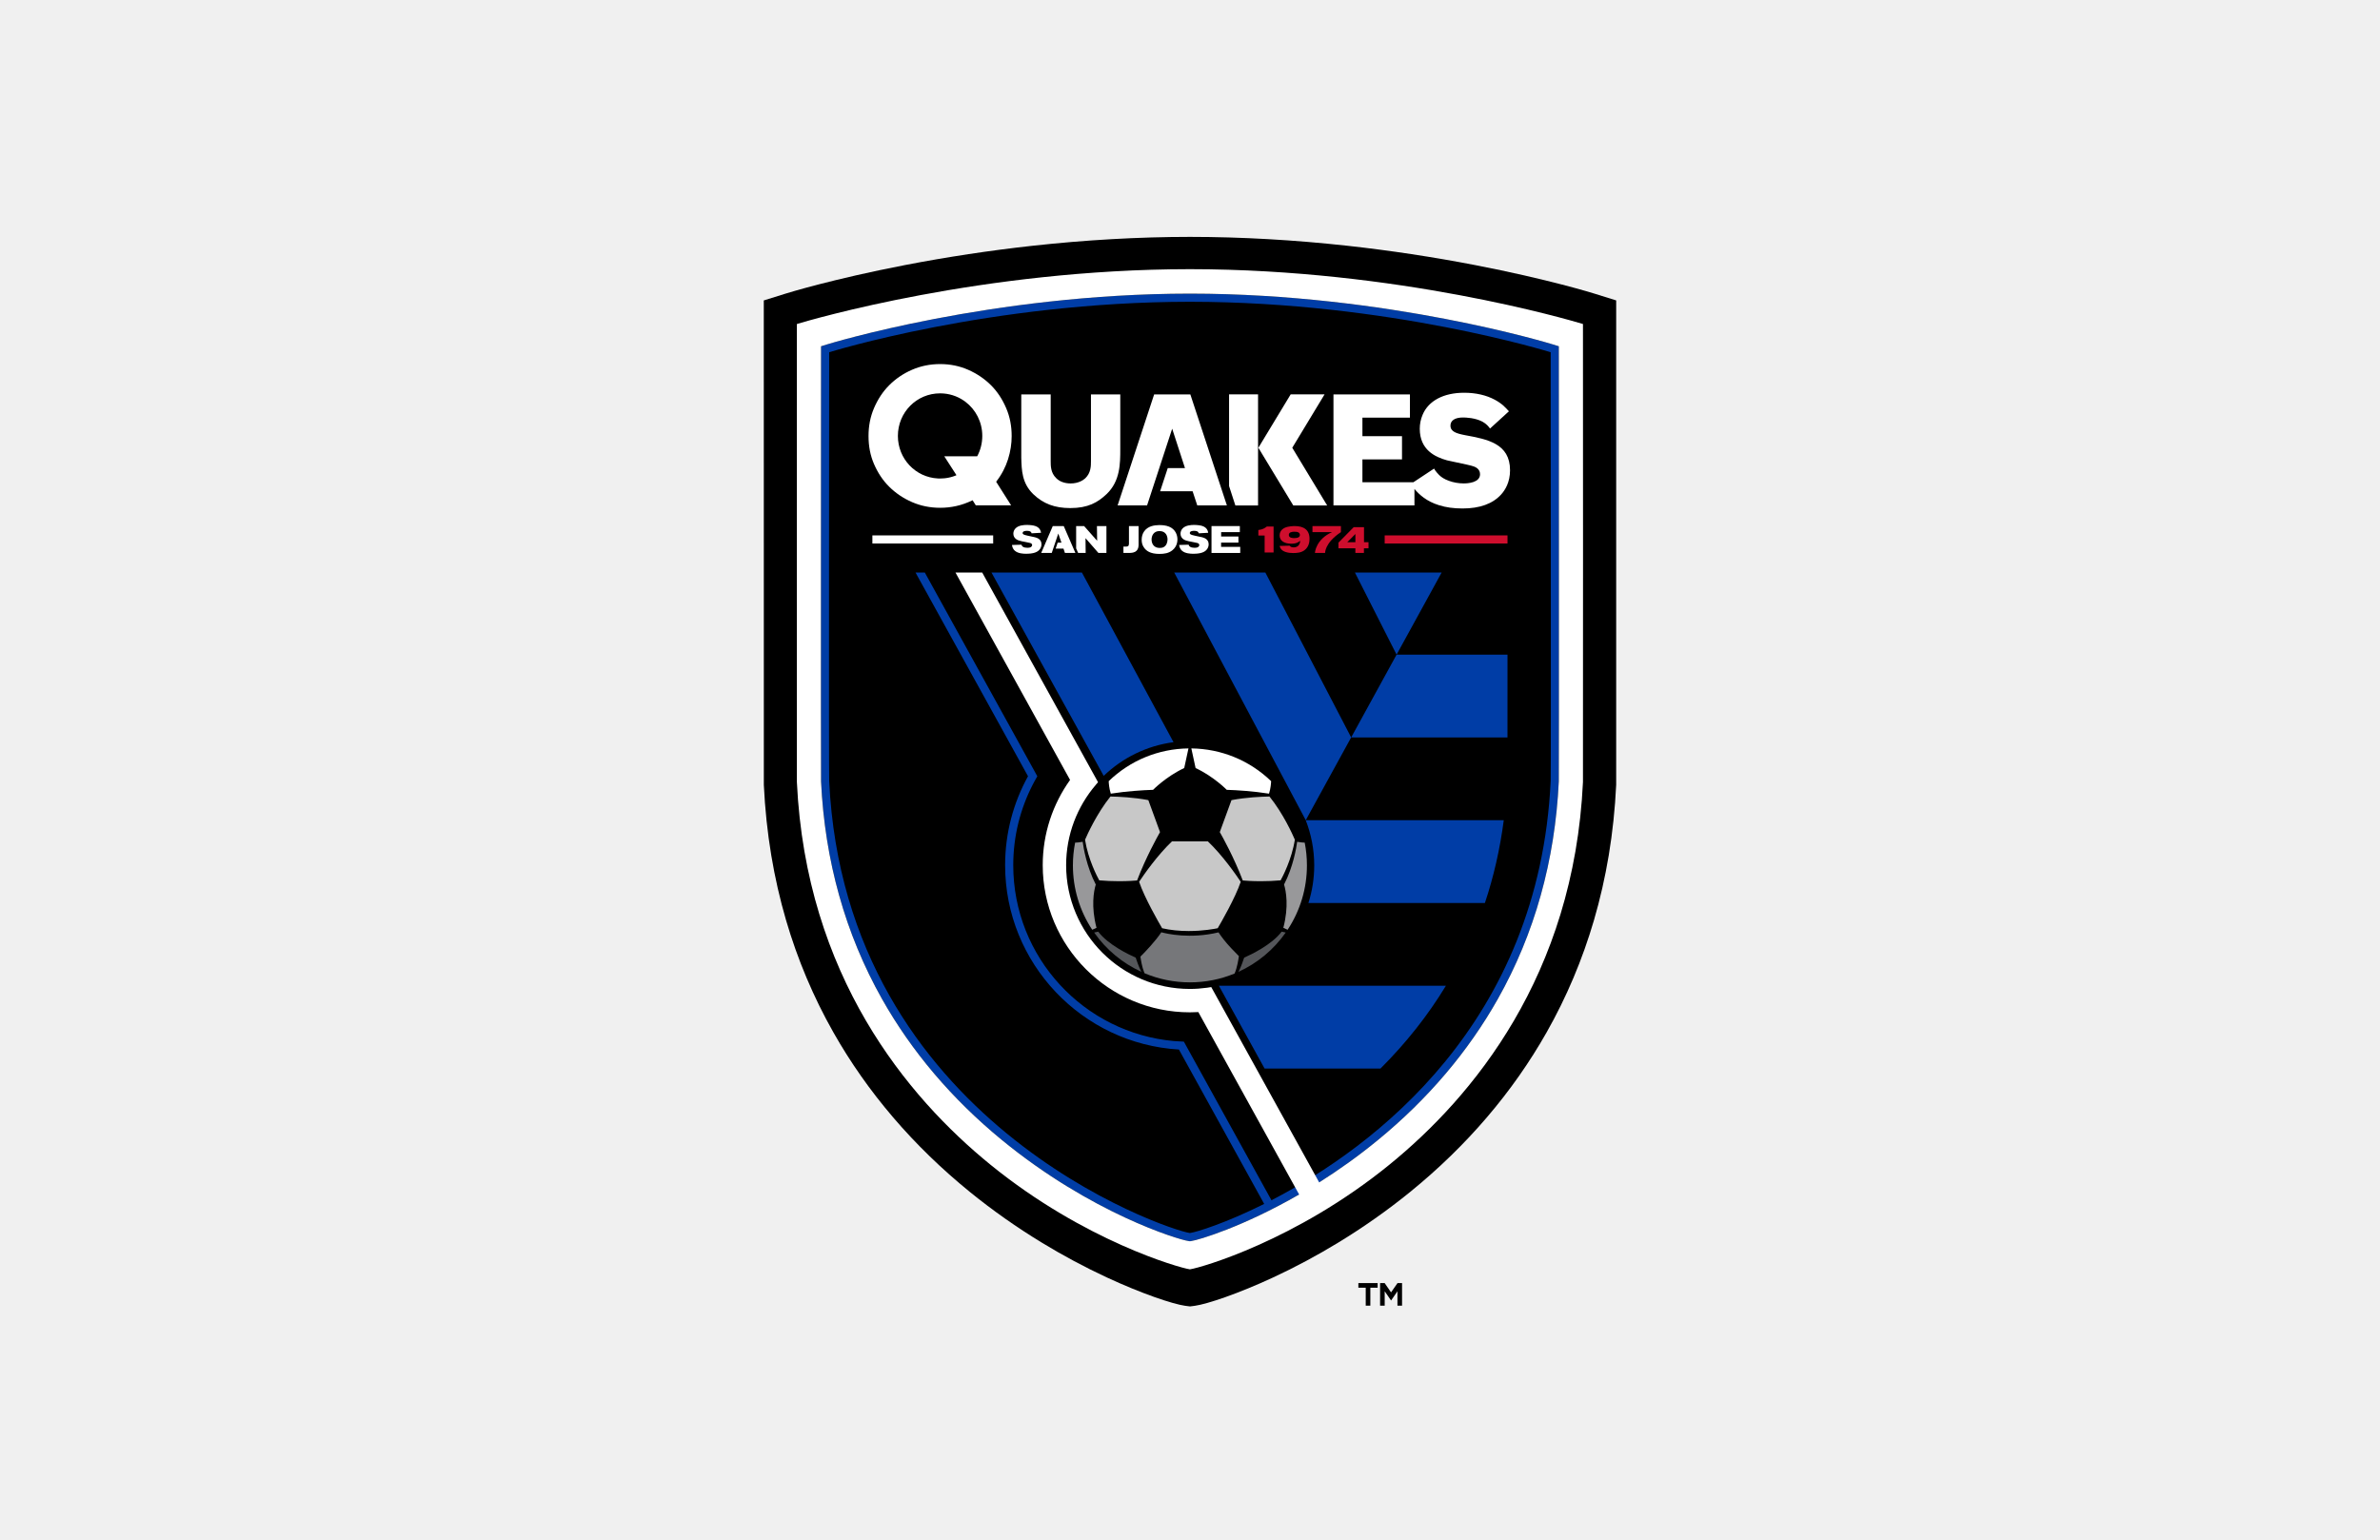
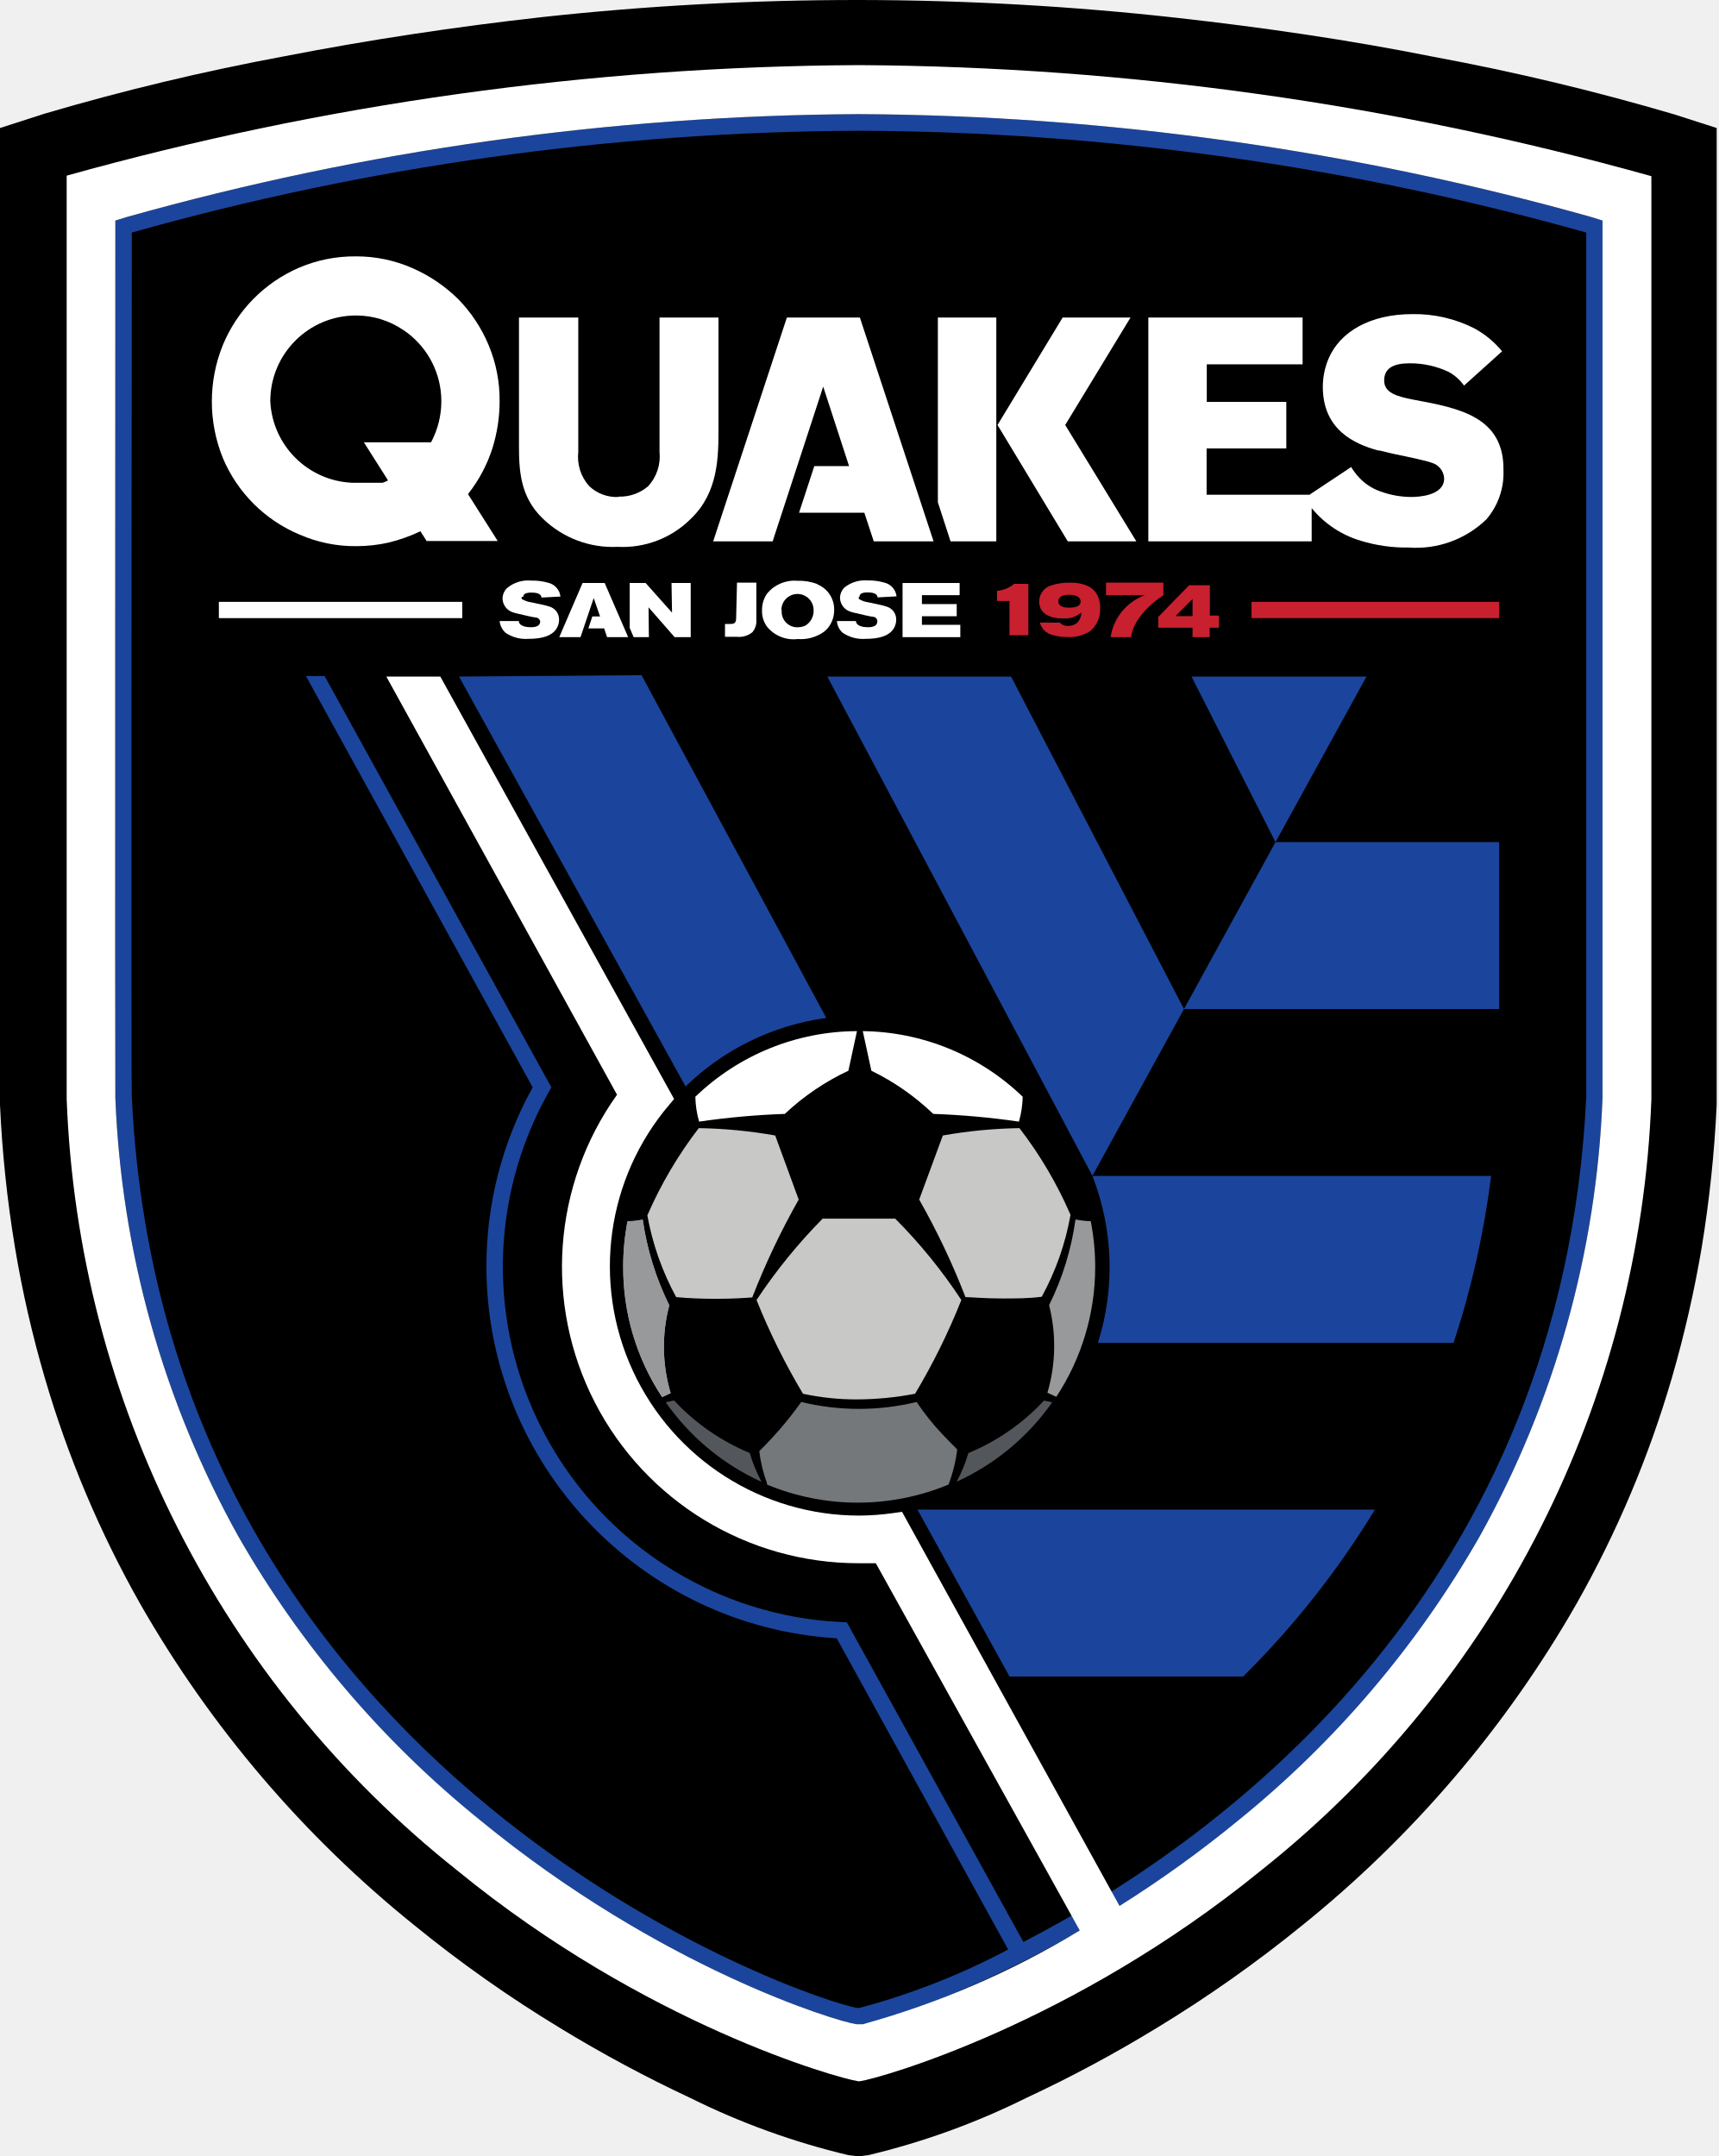
- <svg xmlns="http://www.w3.org/2000/svg" version="1.1" x="0px" y="0px" viewBox="0 0 1224 792" style="enable-background:new 0 0 1224 792;" xml:space="preserve">
-   <g id="Black">
-     <path d="M708.503,662.382h-3.755v9.243h-2.372v-9.227h-3.786v-2.372h9.913V662.382z M721.059,671.625h-2.372v-7.403l-3.268,4.762   l-3.286-4.762v7.403h-2.372v-11.599h2.357l3.284,4.763l3.315-4.763h2.342V671.625z" />
-     <path d="M819.894,151.01c-0.966-0.303-24.063-7.457-61.145-14.627c-21.706-4.195-43.839-7.546-65.784-9.962   c-27.424-3.013-54.589-4.55-80.74-4.568h-0.44c-26.15,0.018-53.316,1.555-80.741,4.568c-21.943,2.415-44.076,5.765-65.784,9.962   c-37.08,7.17-60.174,14.323-61.139,14.624l-11.314,3.528c-0.002,19.652-0.024,246.894,0.022,249.211   c0.58,12.292,1.869,24.513,3.829,36.288c1.892,11.347,4.446,22.556,7.593,33.313c5.898,20.179,14.094,39.601,24.366,57.728   c17.43,30.772,41.032,58.374,70.151,82.041c11.625,9.446,24.138,18.259,37.191,26.195c10.773,6.554,21.932,12.526,33.168,17.754   c18.085,8.412,33.983,13.727,40.339,14.628l2.555,0.327l2.519-0.327c6.347-0.901,22.253-6.217,40.336-14.628   c11.262-5.24,22.423-11.214,33.172-17.754c13.077-7.954,25.59-16.768,37.19-26.195c29.114-23.664,52.718-51.267,70.147-82.041   c10.27-18.118,18.468-37.54,24.369-57.728c3.156-10.794,5.71-22.002,7.595-33.314c1.957-11.766,3.248-23.985,3.83-36.317   l0.001-12.459V154.53L819.894,151.01z" />
-   </g>
-   <g id="Blue">
-     <g>
-       <path style="fill:#003DA6;" d="M453.592,513.854c15.274,27.088,35.984,51.475,61.552,72.477    c45.97,37.756,90.808,51.303,95.985,52.032l0.83,0.14l0.827-0.14c5.176-0.729,50.018-14.266,95.996-52.032    c25.569-21.002,46.278-45.389,61.553-72.477c18.863-33.466,29.405-71.109,31.337-111.892c0.13-2.701,0.007-223.846,0.007-223.846    l-2.942-0.915c-0.836-0.261-84.722-26.086-186.577-26.155l0,0h-0.197h-0.2c-101.854,0.069-185.738,25.895-186.574,26.155    l-2.938,0.915c0,0-0.127,221.145,0.003,223.852C424.184,442.744,434.726,480.388,453.592,513.854z M426.438,181.196    c0,0,82.933-25.894,185.324-25.963h0.2h0.197c102.391,0.069,185.33,25.963,185.33,25.963c0,4.686,0.216,216.056,0,220.567    c-5.875,124.182-90.559,188.247-143.594,215.639l-45.047-81.584c-1.664-0.056-3.312-0.153-4.95-0.294l0.007,0.012    c-46.401-4.074-82.804-43.025-82.804-90.486c0-14.912,3.62-28.977,9.994-41.392c0.331-0.64,0.67-1.278,1.014-1.911    c0.088-0.163,0.992-1.796,1.371-2.439l-57.867-104.81h-4.782l57.859,104.8c-7.495,13.58-11.772,29.174-11.772,45.751    c0,50.507,39.606,91.895,89.385,94.831l43.85,79.418c-19.946,9.942-34.745,14.465-37.959,14.919l-0.236,0.035l-0.238-0.035    c-11.696-1.663-176.994-57.18-185.281-232.454C426.218,397.252,426.438,185.881,426.438,181.196z" />
-       <g>
-         <polygon style="fill:#003DA6;" points="741.424,294.498 696.81,294.498 718.244,336.747    " />
-         <path style="fill:#003DA6;" d="M509.895,294.498l57.723,104.61c9.587-9.236,22.043-15.498,35.907-17.325l-47.127-87.286H509.895z     " />
-         <polygon style="fill:#003DA6;" points="671.455,421.772 671.528,421.902 694.885,379.324 650.748,294.498 603.875,294.498      664.664,408.981    " />
-         <path style="fill:#003DA6;" d="M718.239,336.763l-23.356,42.581h80.391c0.014-9.693,0.019-23.388,0.016-42.581H718.239z" />
-         <path style="fill:#003DA6;" d="M671.517,421.924c2.814,7.203,4.372,15.029,4.372,23.223c0,6.748-1.052,13.247-2.99,19.355h90.762     c4.539-13.583,7.768-27.785,9.707-42.582H671.519L671.517,421.924z" />
-       </g>
-       <path style="fill:#003DA6;" d="M650.353,549.648h59.619c13.195-13.175,24.419-27.376,33.631-42.578H626.859L650.353,549.648z" />
+ <svg xmlns="http://www.w3.org/2000/svg" viewBox="0 0 100.25 125.81">
+   <defs>
+     <style>.cls-1{fill:#1b459c;}.cls-2{fill:#fff;}.cls-3{fill:#c8202f;}.cls-4{fill:#a8aaad;}.cls-5{fill:#333;}.cls-6{fill:#c8c9c6;}.cls-7{fill:#97999a;}.cls-8{fill:#53565a;}.cls-9{fill:#75787b;}</style>
+   </defs>
+   <g id="Layer_2" data-name="Layer 2">
+     <g id="Layer_1-2" data-name="Layer 1">
+       <path d="M97.67,6.67a140,140,0,0,0-14-3.35c-5-1-10-1.72-15-2.28A169.52,169.52,0,0,0,50.18,0h-.1A169.84,169.84,0,0,0,31.61,1c-5,.56-10.07,1.32-15,2.28a140,140,0,0,0-14,3.35L0,7.47c0,4.5,0,56.46,0,57a70.25,70.25,0,0,0,.87,8.3,64.93,64.93,0,0,0,1.74,7.62,62,62,0,0,0,5.57,13.2,66.31,66.31,0,0,0,16,18.76,74.63,74.63,0,0,0,8.51,6,78.05,78.05,0,0,0,7.58,4.07,43.11,43.11,0,0,0,9.23,3.34l.58.07.58-.07a43.09,43.09,0,0,0,9.22-3.34,77.06,77.06,0,0,0,7.59-4.07,75.9,75.9,0,0,0,8.51-6,66.47,66.47,0,0,0,16-18.76,62,62,0,0,0,5.57-13.2,68,68,0,0,0,1.74-7.62,72.18,72.18,0,0,0,.87-8.3v-57Z" />
+       <path class="cls-1" d="M13.9,89.64A58.8,58.8,0,0,0,28,106.22c10.51,8.63,20.77,11.73,22,11.9l.19,0,.19,0c1.18-.17,11.44-3.26,22-11.9A58.8,58.8,0,0,0,86.34,89.64,57.08,57.08,0,0,0,93.5,64.06c0-.62,0-51.19,0-51.19l-.67-.21a160.92,160.92,0,0,0-42.66-6h-.1a160.92,160.92,0,0,0-42.66,6l-.68.21s0,50.57,0,51.19A57.22,57.22,0,0,0,13.9,89.64ZM7.69,13.57A158.65,158.65,0,0,1,50.07,7.63h.1a158.65,158.65,0,0,1,42.38,5.94c0,1.07,0,49.41,0,50.44-1.35,28.4-20.71,43.05-32.84,49.31L49.41,94.67l-1.14-.07h0A20.76,20.76,0,0,1,31.63,64.44l.23-.43s.22-.42.31-.56l-13.23-24H17.85l13.23,24a21.51,21.51,0,0,0-2.7,10.46A21.77,21.77,0,0,0,48.82,95.6l10,18.16a41,41,0,0,1-8.68,3.41h-.11C47.39,116.79,9.59,104.09,7.69,64,7.64,63,7.69,14.64,7.69,13.57Z" />
+       <polygon class="cls-1" points="79.73 39.48 69.52 39.48 74.42 49.14 79.73 39.48" />
+       <path class="cls-1" d="M26.78,39.48,40,63.4a14.58,14.58,0,0,1,8.21-4l-10.78-20Z" />
+       <polygon class="cls-1" points="63.72 68.58 63.74 68.61 69.08 58.88 58.99 39.48 48.27 39.48 62.17 65.66 63.72 68.58" />
+       <path class="cls-1" d="M74.42,49.14l-5.34,9.74H87.47V49.14Z" />
+       <path class="cls-1" d="M63.74,68.62a14.68,14.68,0,0,1,.32,9.74H84.81A51.69,51.69,0,0,0,87,68.62Z" />
+       <path class="cls-1" d="M58.9,97.83H72.53a50.84,50.84,0,0,0,7.69-9.74H53.53Z" />
+       <path class="cls-2" d="M26.68,109.15c11,9,22.2,12.12,23.4,12.3h.08c1.25-.19,12.4-3.34,23.4-12.29a60.34,60.34,0,0,0,22.79-45c0-.45,0-53.88,0-53.88A175.1,175.1,0,0,0,50.17,3.8h-.1A175,175,0,0,0,3.89,10.25s0,53.55,0,53.88A60.34,60.34,0,0,0,26.68,109.15ZM6.73,12.87l.68-.21a160.92,160.92,0,0,1,42.66-6h.1a160.92,160.92,0,0,1,42.66,6l.67.21s0,50.57,0,51.19a57.08,57.08,0,0,1-7.16,25.58,58.8,58.8,0,0,1-14.08,16.58,67.75,67.75,0,0,1-6.94,5l-12.69-23-.49.07a14.89,14.89,0,0,1-2,.15,14.55,14.55,0,0,1-11.07-24h0l.26-.31L25.69,39.48H22.54L36,63.88a17.3,17.3,0,0,0,14.1,27.34q.5,0,1,0L63,112.65a50.23,50.23,0,0,1-12.65,5.47l-.19,0-.19,0c-1.18-.17-11.44-3.27-21.95-11.9A58.8,58.8,0,0,1,13.9,89.64,57.22,57.22,0,0,1,6.73,64.06C6.71,63.44,6.73,12.87,6.73,12.87Z" />
+       <path class="cls-2" d="M43,34h1.13v2.17a1,1,0,0,1-.23.72,1.22,1.22,0,0,1-.9.27H42.3v-.75h.25c.24,0,.39,0,.4-.32Z" />
+       <path class="cls-2" d="M47.67,34.09a1.58,1.58,0,0,1,1,1.5,1.66,1.66,0,0,1-.23.86,1.49,1.49,0,0,1-.37.42,2.32,2.32,0,0,1-1.52.42,2,2,0,0,1-1.79-.71,1.52,1.52,0,0,1-.3-.95,1.67,1.67,0,0,1,.3-1,2.06,2.06,0,0,1,1.75-.74,3.11,3.11,0,0,1,1.18.19M45.61,35.6a.91.91,0,0,0,1,1A1.05,1.05,0,0,0,47,36.5a1,1,0,0,0,.47-.9.94.94,0,1,0-1.88,0" />
+       <path class="cls-2" d="M50.11,34.83a.21.21,0,0,0,0,.12,1.41,1.41,0,0,0,.57.2l.65.14a3.11,3.11,0,0,1,.41.11.78.78,0,0,1,.55.76,1,1,0,0,1-.16.54c-.27.4-.8.58-1.65.58a2.09,2.09,0,0,1-1.32-.36,1,1,0,0,1-.33-.68l1.11,0c0,.21.25.36.7.36a.87.87,0,0,0,.39-.07.31.31,0,0,0,.16-.25A.27.27,0,0,0,51,36c-.14,0-.85-.17-1-.21a2.37,2.37,0,0,1-.36-.09.87.87,0,0,1-.63-.8.88.88,0,0,1,.26-.62,1.91,1.91,0,0,1,1.34-.41,3.31,3.31,0,0,1,1,.13.93.93,0,0,1,.7.8l-1.11.06c0-.11-.08-.29-.56-.29-.15,0-.49,0-.49.25" />
+       <polygon class="cls-2" points="55.99 34.02 55.99 34.73 53.79 34.73 53.79 35.25 55.82 35.25 55.82 35.96 53.79 35.96 53.79 36.46 56.03 36.46 56.03 37.18 52.66 37.18 52.66 34.02 55.99 34.02" />
+       <path class="cls-2" d="M30.44,34.83a.21.21,0,0,0,0,.12,1.41,1.41,0,0,0,.57.2l.65.14a3.11,3.11,0,0,1,.41.11.78.78,0,0,1,.55.76,1,1,0,0,1-.16.54c-.27.4-.8.58-1.65.58a2.09,2.09,0,0,1-1.32-.36,1.09,1.09,0,0,1-.34-.68l1.12,0c0,.21.25.36.7.36a.87.87,0,0,0,.39-.07.31.31,0,0,0,.16-.25.27.27,0,0,0-.21-.24c-.14,0-.85-.17-1-.21a2.37,2.37,0,0,1-.36-.09.87.87,0,0,1-.63-.8.88.88,0,0,1,.26-.62A1.91,1.91,0,0,1,31,33.88a3.31,3.31,0,0,1,1,.13.93.93,0,0,1,.7.8l-1.11.06c0-.11-.08-.29-.56-.29-.15,0-.5,0-.5.25" />
+       <polygon class="cls-2" points="39.18 34.02 39.21 35.75 37.67 34.02 36.74 34.02 36.74 36.64 36.97 37.18 37.86 37.18 37.84 35.44 39.36 37.18 40.3 37.18 40.3 34.02 39.18 34.02" />
+       <polygon class="cls-2" points="35.28 34.02 33.99 34.02 32.63 37.18 33.87 37.18 34.64 34.9 35.01 35.97 34.56 35.97 34.33 36.67 35.25 36.67 35.42 37.18 36.65 37.18 35.28 34.02" />
+       <rect class="cls-2" x="12.77" y="35.12" width="14.2" height="0.95" />
+       <path class="cls-2" d="M54.72,18.53h3.41V31.59H55.46l-.74-2.28Zm11.24,0H62l-3.8,6.27,4.1,6.79h4L62.15,24.8Z" />
+       <polygon class="cls-2" points="50.98 31.59 50.43 29.92 46.62 29.92 47.51 27.2 49.54 27.2 48.03 22.56 45.08 31.59 41.61 31.59 45.91 18.53 50.17 18.53 54.47 31.59 50.98 31.59" />
+       <path class="cls-2" d="M36.09,29a2.32,2.32,0,0,1-1.71-.63,2.56,2.56,0,0,1-.64-2V18.53H30.28V26c0,1.46.07,3,1.4,4.27a5.86,5.86,0,0,0,4.36,1.64,5.62,5.62,0,0,0,4.27-1.64c1.61-1.54,1.61-3.63,1.61-5.28V18.53H38.48v7.84a2.57,2.57,0,0,1-.66,2,2.53,2.53,0,0,1-1.73.61" />
+       <path class="cls-2" d="M27.33,28.8a8.44,8.44,0,0,0,1.4-2.64,9.21,9.21,0,0,0,.42-2.73,8.28,8.28,0,0,0-.64-3.29,8.53,8.53,0,0,0-1.78-2.69,8.86,8.86,0,0,0-2.68-1.81,8.12,8.12,0,0,0-3.3-.68,8.24,8.24,0,0,0-3.3.66A8.42,8.42,0,0,0,13,20.14a8.78,8.78,0,0,0,0,6.58,8.35,8.35,0,0,0,4.49,4.48,8.08,8.08,0,0,0,3.3.67,8.55,8.55,0,0,0,1.89-.21A9.48,9.48,0,0,0,24.53,31l0,0,0,0,.36.57h4.15l-1.73-2.73ZM15.77,23.41a5,5,0,0,1,5-5,4.89,4.89,0,0,1,2.78.86l.09.06.11.08a5,5,0,0,1,2,4,5.08,5.08,0,0,1-.6,2.4H21.23L22.62,28l0,.05,0,0-.14.06h0l-.15.06-.09,0-.13,0-.11,0-.12,0-.12,0-.14,0-.09,0-.19,0h-.06l-.51,0h-.25A5,5,0,0,1,15.77,23.41Z" />
+       <path class="cls-2" d="M82.51,23.33c-1.06-.2-1.75-.42-1.75-1.13s.54-1,1.48-1a5.26,5.26,0,0,1,2.28.5,2.7,2.7,0,0,1,.9.8l2.22-2A5.51,5.51,0,0,0,86,19.15a7.71,7.71,0,0,0-3.6-.82c-2.42,0-4.21,1-4.89,2.61a4.24,4.24,0,0,0-.33,1.63c0,2.5,1.83,3.33,3.2,3.71.17,0,.56.13,1,.22.83.17,1.86.39,2.14.5a1,1,0,0,1,.74.92c0,1-1.47,1.08-1.92,1.08a5.24,5.24,0,0,1-1.73-.3A3.08,3.08,0,0,1,79.43,28a3.27,3.27,0,0,1-.43-.5l-.08-.11a.84.84,0,0,1-.08-.14L76.4,28.87h-6v-2.7h4.65V23.45H70.41V21.26H76V18.53H67V31.59h9.53V29.65a5.84,5.84,0,0,0,2.88,1.91,9.09,9.09,0,0,0,2.77.39,5.9,5.9,0,0,0,4.54-1.64,4.14,4.14,0,0,0,1-2.86C87.77,24.3,85.09,23.81,82.51,23.33Z" />
+       <rect class="cls-3" x="73.02" y="35.12" width="14.45" height="0.95" />
+       <path class="cls-3" d="M58.17,34.48a1.8,1.8,0,0,0,1-.41H60v3H58.9v-2h-.73Z" />
+       <path class="cls-3" d="M62,36.09c-.75,0-1.37-.29-1.37-1a1,1,0,0,1,.61-.9A3.44,3.44,0,0,1,62.44,34c1.06,0,1.75.43,1.75,1.5a1.61,1.61,0,0,1-.59,1.33,2.15,2.15,0,0,1-1.33.34,2.84,2.84,0,0,1-.87-.12,1,1,0,0,1-.73-.72l1.17,0a.54.54,0,0,0,.46.19.8.8,0,0,0,.52-.15.86.86,0,0,0,.27-.63,1.43,1.43,0,0,1-1.05.35m-.29-1c0,.37.5.37.62.37.45,0,.68-.12.68-.36s-.25-.4-.7-.39c-.24,0-.6.06-.6.38" />
+       <path class="cls-3" d="M69.38,34.15h1.21v1.77h.53v.71h-.54v.55h-1v-.55h-2V36Zm.2.8-1,1h1Z" />
+       <path class="cls-3" d="M67.88,34.73C66,36,66,37.18,66,37.18h-1.2a3.09,3.09,0,0,1,2-2.45H64.53V34h3.35Z" />
+       <path class="cls-4" d="M39.05,76.18a16.66,16.66,0,0,1-1.55-5,4.78,4.78,0,0,1-.89.1,14,14,0,0,0-.25,2.67,13.68,13.68,0,0,0,2.27,7.58l.5-.23A9.46,9.46,0,0,1,39.05,76.18Z" />
+       <path class="cls-5" d="M39.33,81.73l-.48.1a13.77,13.77,0,0,0,5.57,4.63,8.84,8.84,0,0,1-.68-1.67A12.61,12.61,0,0,1,39.33,81.73Z" />
+       <path class="cls-2" d="M50,60.17l-.5,2.31A14.21,14.21,0,0,0,45.79,65a45.74,45.74,0,0,0-5,.45A5.58,5.58,0,0,1,40.57,64,13.65,13.65,0,0,1,50,60.17Zm.34,0,.5,2.31A14.21,14.21,0,0,1,54.45,65a45.8,45.8,0,0,1,5,.45A5.71,5.71,0,0,0,59.67,64,13.67,13.67,0,0,0,50.29,60.17Z" />
+       <path class="cls-6" d="M56.09,75.86a37.93,37.93,0,0,1-2.7,5.47,18.29,18.29,0,0,1-3.41.33,14.66,14.66,0,0,1-3.13-.33,38.85,38.85,0,0,1-2.71-5.47A31.47,31.47,0,0,1,48,71.11h4.23A30.25,30.25,0,0,1,56.09,75.86Zm-10.86-9.6a28.06,28.06,0,0,0-4.46-.43,24.11,24.11,0,0,0-3,5.09,15.86,15.86,0,0,0,1.68,4.77c.74.07,1.52.1,2.31.1,1.07,0,1.85-.06,2.13-.08A43.87,43.87,0,0,1,46.6,70Zm14.25-.43a28.06,28.06,0,0,0-4.47.43L53.63,70a42.51,42.51,0,0,1,2.7,5.69c.29,0,1.07.08,2.13.08h0c.8,0,1.57,0,2.32-.1a15.56,15.56,0,0,0,1.68-4.78A23.69,23.69,0,0,0,59.48,65.83Z" />
+       <path class="cls-7" d="M39.13,81.28l-.5.23a13.68,13.68,0,0,1-2.27-7.58,14,14,0,0,1,.25-2.67,4.78,4.78,0,0,0,.89-.1,16.66,16.66,0,0,0,1.55,5A9.46,9.46,0,0,0,39.13,81.28Zm22,0,.5.23a13.76,13.76,0,0,0,2.27-7.58,14,14,0,0,0-.26-2.67,5,5,0,0,1-.89-.1,16.26,16.26,0,0,1-1.54,5A9.68,9.68,0,0,1,61.11,81.28Z" />
+       <path class="cls-8" d="M43.74,84.79a8.84,8.84,0,0,0,.68,1.67,13.77,13.77,0,0,1-5.57-4.63l.48-.1A12.61,12.61,0,0,0,43.74,84.79Zm12.76,0a8.84,8.84,0,0,1-.68,1.67,13.77,13.77,0,0,0,5.57-4.63l-.48-.1A12.53,12.53,0,0,1,56.5,84.79Z" />
+       <path class="cls-9" d="M55.8,84.53c-.2-.2-.5-.5-.82-.84a14.23,14.23,0,0,1-1.5-1.88,14.23,14.23,0,0,1-6.73,0,21.51,21.51,0,0,1-2.45,2.87,8.27,8.27,0,0,0,.45,1.87l0,.08a13.82,13.82,0,0,0,10.59,0,8.63,8.63,0,0,0,.51-2.05Z" />
    </g>
  </g>
-   <g id="White">
-     <path style="fill:#FFFFFF;" d="M509.449,599.172c48.231,39.2,97.083,52.987,102.337,53.736l0.175,0.021l0.176-0.024   c5.477-0.824,54.233-14.641,102.335-53.733c42.841-34.825,94.912-97.25,99.624-196.888c0.095-1.98,0-235.616,0-235.616   c-7.104-2.144-95.411-28.138-201.919-28.208h-0.431c-106.505,0.07-194.811,26.065-201.921,28.208c0,0-0.067,234.181,0,235.616   C414.535,501.922,466.602,564.347,509.449,599.172z M422.25,178.116l2.938-0.915c0.835-0.261,84.72-26.086,186.574-26.155h0.2   h0.197l0,0c101.855,0.069,185.741,25.895,186.577,26.155l2.942,0.915c0,0,0.123,221.145-0.007,223.846   c-1.932,40.782-12.474,78.426-31.337,111.892c-15.275,27.088-35.983,51.475-61.553,72.477   c-10.32,8.477-20.577,15.728-30.347,21.891L622.93,507.75c-0.699,0.123-1.408,0.228-2.116,0.33   c-2.895,0.397-5.85,0.627-8.865,0.627c-35.154,0-63.653-28.501-63.653-63.658c0-15.771,5.748-30.189,15.245-41.31l-0.007-0.009   c0.39-0.456,0.771-0.921,1.173-1.366l-59.582-107.865H491.38l58.942,106.7c-8.843,12.378-14.062,27.512-14.062,43.851   c0,41.736,33.958,75.689,75.688,75.689c1.458,0,2.902-0.047,4.336-0.128l51.84,93.836c-28.979,16.712-51.742,23.408-55.338,23.917   l-0.827,0.14l-0.83-0.14c-5.177-0.729-50.016-14.276-95.985-52.032c-25.567-21.002-46.278-45.389-61.552-72.477   c-18.867-33.466-29.409-71.109-31.339-111.886C422.123,399.261,422.25,178.116,422.25,178.116z" />
-     <g>
-       <path style="fill:#FFFFFF;" d="M580.605,270.609h4.954v9.485c-0.015,0.9-0.033,2.153-1.033,3.173    c-1.061,1.08-2.531,1.136-3.92,1.174h-2.841v-3.271h1.119c1.056-0.037,1.667-0.077,1.722-1.43V270.609z" />
-       <path style="fill:#FFFFFF;" d="M601.248,270.906c3.175,1.291,4.292,4.192,4.292,6.564c0,1.291-0.31,2.624-1,3.758    c-0.432,0.725-0.975,1.355-1.644,1.863c-1.879,1.49-4.113,1.841-6.621,1.841c-4.821,0-6.8-1.705-7.816-3.093    c-0.943-1.257-1.316-2.59-1.316-4.176c0-1.547,0.393-3.079,1.275-4.33c1.938-2.742,5.229-3.192,7.681-3.233    C597.822,270.085,599.66,270.259,601.248,270.906 M592.239,277.508c0,2.136,1.152,4.348,4.149,4.348c0.688,0,1.392-0.077,2-0.391    c1.529-0.766,2.058-2.566,2.058-3.957c0-1.508-0.667-4.293-4.058-4.33C593.275,273.136,592.239,275.608,592.239,277.508" />
-       <path style="fill:#FFFFFF;" d="M611.9,274.176c0,0.197,0.055,0.373,0.153,0.492c0.337,0.43,1.725,0.744,2.492,0.902    c0.941,0.212,1.903,0.391,2.842,0.607c0.607,0.112,1.193,0.257,1.781,0.49c1.843,0.684,2.431,2.057,2.431,3.31    c0,0.919-0.316,1.764-0.727,2.37c-1.152,1.745-3.484,2.507-7.207,2.507c-1.391,0-4.156-0.118-5.782-1.566    c-1.192-1.059-1.373-2.333-1.448-2.958l4.876-0.139c0.174,0.902,1.099,1.591,3.058,1.591c0.511,0,1.234-0.062,1.723-0.333    c0.334-0.199,0.691-0.588,0.691-1.062c0-0.644-0.534-0.92-0.924-1.057c-0.605-0.195-3.722-0.744-4.41-0.902    c-0.545-0.114-1.06-0.251-1.585-0.43c-0.53-0.192-2.743-0.981-2.743-3.505c0-1.04,0.431-1.997,1.116-2.705    c1.546-1.607,4.33-1.762,5.854-1.762c1.69,0,3.356,0.234,4.214,0.529c2.591,0.818,2.923,2.76,3.058,3.504l-4.853,0.275    c-0.124-0.452-0.356-1.274-2.431-1.274C613.426,273.06,611.9,273.159,611.9,274.176" />
-       <polygon style="fill:#FFFFFF;" points="637.634,270.609 637.634,273.727 628.015,273.727 628.015,275.979 636.906,275.979     636.906,279.114 627.994,279.114 627.994,281.309 637.83,281.309 637.83,284.441 623.06,284.441 623.06,270.609   " />
-       <path style="fill:#FFFFFF;" d="M525.928,274.176c0,0.197,0.06,0.373,0.158,0.492c0.333,0.43,1.726,0.744,2.49,0.902    c0.94,0.212,1.899,0.391,2.839,0.607c0.61,0.112,1.194,0.257,1.782,0.49c1.843,0.684,2.433,2.057,2.433,3.31    c0,0.919-0.316,1.764-0.726,2.37c-1.158,1.745-3.488,2.507-7.21,2.507c-1.389,0-4.15-0.118-5.781-1.566    c-1.192-1.059-1.37-2.333-1.446-2.958l4.877-0.139c0.177,0.902,1.099,1.591,3.057,1.591c0.512,0,1.232-0.062,1.722-0.333    c0.334-0.199,0.689-0.588,0.689-1.062c0-0.644-0.531-0.92-0.92-1.057c-0.61-0.195-3.725-0.744-4.414-0.902    c-0.545-0.114-1.056-0.251-1.588-0.43c-0.521-0.192-2.74-0.981-2.74-3.505c0-1.04,0.433-1.997,1.122-2.705    c1.543-1.607,4.327-1.762,5.855-1.762c1.68,0,3.35,0.234,4.21,0.529c2.588,0.818,2.923,2.76,3.058,3.504l-4.858,0.275    c-0.116-0.452-0.354-1.274-2.429-1.274C527.454,273.06,525.928,273.159,525.928,274.176" />
-       <polygon style="fill:#FFFFFF;" points="564.141,270.609 564.241,278.175 557.542,270.609 553.445,270.609 553.445,282.083     554.47,284.441 558.342,284.441 558.264,276.821 564.903,284.441 569.02,284.441 569.02,270.609   " />
-       <polygon style="fill:#FFFFFF;" points="547.069,270.609 541.424,270.609 535.472,284.441 540.897,284.441 544.263,274.449     545.894,279.135 543.944,279.135 542.916,282.191 546.935,282.191 547.676,284.441 553.064,284.441   " />
-       <rect x="448.655" y="275.409" style="fill:#FFFFFF;" width="62.122" height="4.168" />
-     </g>
-     <g>
-       <g>
-         <g>
-           <path style="fill:#FFFFFF;" d="M632.092,202.861h14.909v57.135h-11.672l-3.237-9.962V202.861z M681.205,202.861h-17.429      l-16.613,27.465L665.113,260h17.428l-17.948-29.673L681.205,202.861z" />
-         </g>
-       </g>
-       <polygon style="fill:#FFFFFF;" points="615.739,259.988 613.342,252.702 596.638,252.702 600.555,240.786 609.418,240.786     602.831,220.522 589.921,259.988 574.773,259.988 593.558,202.898 612.182,202.898 630.974,259.988   " />
-       <path style="fill:#FFFFFF;" d="M550.625,248.681c-3.11,0-5.772-0.986-7.486-2.777c-2.781-2.711-2.781-6.197-2.781-8.75v-34.255    h-15.129v32.351l0.003,0.25c0.169,6.404,0.342,13.033,6.138,18.675c5.174,4.961,11.062,7.175,19.076,7.175    c9.106,0,14.086-2.873,18.661-7.189c7.036-6.697,7.036-15.84,7.036-23.061v-28.202h-15.077v34.255c0,2.553,0,6.05-2.903,8.854    C557.089,247.007,554.605,248.681,550.625,248.681" />
-       <g>
-         <g>
-           <path style="fill:#FFFFFF;" d="M512.305,247.808c2.878-3.71,4.844-7.563,6.112-11.564c1.296-4.103,1.867-8.087,1.867-11.949      c0-5.074-0.887-9.856-2.821-14.355c-1.937-4.506-4.451-8.421-7.789-11.759c-3.343-3.329-7.247-5.98-11.726-7.95      c-4.47-1.965-9.278-2.953-14.422-2.953c-5.143,0-9.951,0.969-14.423,2.905c-4.474,1.927-8.396,4.581-11.773,7.949      c-3.371,3.369-5.9,7.302-7.838,11.808c-1.936,4.499-2.822,9.281-2.822,14.355c0,5.132,0.886,9.934,2.822,14.401      c1.938,4.47,4.467,8.371,7.838,11.702c3.376,3.338,7.299,5.969,11.773,7.906c4.473,1.935,9.28,2.902,14.423,2.902      c2.804,0,5.561-0.301,8.263-0.904c2.708-0.599,5.46-1.565,8.268-2.898l0.125-0.098l0.087,0.147l1.572,2.492h18.163      l-7.556-11.911L512.305,247.808z M461.772,224.242c0-12.097,9.605-21.907,21.707-21.907c4.536,0,8.721,1.378,12.181,3.741      c0.131,0.089,0.258,0.185,0.385,0.276c0.156,0.109,0.309,0.217,0.46,0.33c5.285,3.996,8.67,10.371,8.67,17.553      c0,3.797-0.945,7.366-2.617,10.479h-16.931l6.093,9.443l0.156,0.237l-0.137,0.119c-0.202,0.083-0.403,0.165-0.608,0.242      c-0.074,0.027-0.146,0.057-0.219,0.082c-0.218,0.08-0.436,0.152-0.656,0.225c-0.128,0.042-0.253,0.085-0.381,0.123      c-0.185,0.059-0.373,0.109-0.561,0.162c-0.157,0.044-0.312,0.089-0.471,0.13c-0.182,0.045-0.366,0.086-0.549,0.127      c-0.164,0.037-0.324,0.077-0.49,0.11c-0.209,0.042-0.418,0.078-0.629,0.112c-0.14,0.024-0.278,0.052-0.42,0.074      c-0.275,0.04-0.552,0.074-0.83,0.105c-0.08,0.009-0.157,0.022-0.237,0.03c-0.729,0.073-1.471,0.112-2.222,0.112      c-0.375,0-0.747-0.01-1.118-0.028C470.784,245.53,461.772,235.965,461.772,224.242z" />
-         </g>
-       </g>
-       <path style="fill:#FFFFFF;" d="M753.59,223.872c-4.613-0.886-7.636-1.823-7.636-4.95c0-2.646,2.353-4.167,6.456-4.167    c1.396,0,6.243,0.155,10.001,2.154c2.114,1.171,3.1,2.464,3.896,3.528l9.705-8.866c-1.778-1.989-3.653-4.033-7.297-5.97    c-4.349-2.341-9.777-3.575-15.709-3.575c-10.619,0-18.423,4.152-21.404,11.396c-0.928,2.164-1.439,4.692-1.439,7.124    c0,10.939,7.99,14.561,14.002,16.243c0.742,0.192,2.438,0.544,4.402,0.957c3.626,0.758,8.139,1.703,9.374,2.191    c2.814,0.989,3.229,2.932,3.229,3.998c0,4.396-6.425,4.737-8.396,4.737c-2.56,0-5.315-0.482-7.56-1.317    c-2.425-0.854-3.974-1.908-5.094-3.018c-0.714-0.71-1.328-1.434-1.878-2.165c-0.046-0.066-0.162-0.237-0.325-0.49    c-0.215-0.333-0.391-0.644-0.391-0.644l-10.645,7.034h-26.206v-11.767h20.356v-11.924h-20.356v-9.559h24.428v-11.925h-39.32    v57.092h41.646v-8.474c2.438,2.879,6.195,6.381,12.622,8.362c3.591,1.132,7.557,1.68,12.124,1.68    c8.835,0,15.508-2.417,19.833-7.19c2.092-2.298,4.585-6.327,4.585-12.46C776.594,228.111,764.898,225.957,753.59,223.872z" />
-     </g>
-   </g>
-   <g id="Red">
-     <g>
-       <g>
-         <rect x="712.119" y="275.409" style="fill:#CE0E2D;" width="63.17" height="4.168" />
-         <path style="fill:#CE0E2D;" d="M647.154,272.638c2.323-0.256,3.39-1.046,4.371-1.792h3.46v13.339h-4.603v-8.712h-3.229V272.638z" />
-         <path style="fill:#CE0E2D;" d="M664.061,279.68c-3.245,0-5.964-1.28-5.964-4.306c0-1.301,0.611-2.955,2.678-3.898     c1.83-0.826,4.561-0.866,5.075-0.866c4.626,0,7.617,1.909,7.617,6.573c0,1.475-0.278,4.092-2.559,5.821     c-1.732,1.298-3.874,1.477-5.819,1.477c-1.088,0-2.447-0.078-3.82-0.51c-2.129-0.671-2.833-1.832-3.186-3.148l5.153-0.122     c0.314,0.377,0.724,0.869,1.987,0.869c0.809,0,1.631-0.175,2.259-0.689c1.066-0.867,1.164-2.165,1.182-2.733     C667.975,278.736,666.917,279.68,664.061,279.68 M662.821,275.176c0,1.611,2.164,1.632,2.734,1.632     c1.948,0,2.952-0.531,2.952-1.615c0-1.297-1.104-1.73-3.087-1.671C664.377,273.561,662.821,273.758,662.821,275.176" />
-         <path style="fill:#CE0E2D;" d="M696.181,271.18h5.311v7.736h2.311v3.117h-2.352v2.408h-4.408v-2.408h-8.7v-2.9L696.181,271.18z      M697.059,274.686l-4.188,4.23h4.188V274.686z" />
-         <path style="fill:#CE0E2D;" d="M689.616,273.727c-8.413,5.578-8.128,10.714-8.128,10.714h-5.25c0,0,0.352-6.952,8.817-10.714     h-10.073v-3.117h14.634V273.727z" />
-       </g>
-     </g>
-   </g>
-   <g id="Ball">
-     <path style="fill:#FFFFFF;" d="M611.212,384.98l-2.184,10.098c-9.365,4.383-16.012,11.202-16.012,11.202   c-5.396,0.186-13.485,0.679-21.754,1.973c-0.857-2.702-1.038-5.408-1.072-6.423C581.279,391.13,595.819,385.165,611.212,384.98z    M612.694,384.98l2.181,10.098c9.37,4.383,16.013,11.202,16.013,11.202c5.398,0.186,13.488,0.679,21.756,1.973   c0.858-2.702,1.039-5.408,1.075-6.423C642.63,391.13,628.087,385.165,612.694,384.98z" />
-     <path style="fill:#C8C8C8;" d="M638.088,453.592c-2.809,8.297-10.136,20.979-11.839,23.881c-1.593,0.336-7.492,1.444-14.886,1.444   c-4.9,0-9.506-0.483-13.701-1.439c-1.698-2.893-9.023-15.587-11.837-23.886c2.692-4.032,9.468-13.711,16.886-20.78h18.492   C628.618,439.881,635.393,449.56,638.088,453.592z M590.566,411.577c-7.5-1.434-15.333-1.781-19.483-1.854   c-7.048,8.799-11.889,19.519-13.064,22.251c1.591,10.131,6.369,19.213,7.316,20.874c3.269,0.289,6.668,0.438,10.124,0.438   c4.663,0,8.066-0.265,9.319-0.377c4.561-11.953,10.428-22.46,11.801-24.872L590.566,411.577z M652.871,409.723   c-4.163,0.074-12.02,0.42-19.539,1.862l-6.004,16.441c1.373,2.411,7.244,12.927,11.804,24.883c1.251,0.112,4.656,0.377,9.321,0.377   h0.001c3.456,0,6.864-0.149,10.142-0.441c0.95-1.668,5.731-10.765,7.324-20.908C664.726,429.143,659.952,418.511,652.871,409.723z" />
-     <path style="fill:#98989A;" d="M563.918,477.275l-2.206,0.989c-6.494-9.835-9.93-21.279-9.93-33.116   c0-3.935,0.38-7.864,1.131-11.696c0.713-0.012,2.115-0.094,3.888-0.439c0.41,3.032,2.028,12.872,6.739,21.978   C562.511,458.425,561.042,466.23,563.918,477.275z M659.998,477.275l2.201,0.989c6.498-9.835,9.934-21.279,9.934-33.116   c0-3.935-0.38-7.864-1.135-11.696c-0.713-0.012-2.114-0.094-3.887-0.439c-0.407,3.032-2.027,12.872-6.736,21.978   C661.402,458.425,662.87,466.23,659.998,477.275z" />
-     <path style="fill:#54565A;" d="M584.075,492.607c1.498,4.553,2.546,6.598,2.969,7.32c-9.78-4.454-18.144-11.41-24.341-20.237   l2.093-0.456C569.885,486.002,580.671,491.107,584.075,492.607z M639.855,492.607c-1.496,4.553-2.542,6.598-2.965,7.32   c9.779-4.454,18.143-11.41,24.341-20.237l-2.091-0.456C654.051,486.002,643.264,491.107,639.855,492.607z" />
-     <path style="fill:#76777A;" d="M636.801,491.479c-0.853-0.845-2.171-2.173-3.587-3.686c-2.986-3.186-5.186-6.075-6.551-8.186   c-14.541,3.489-26.508,0.747-29.415-0.05c-2.809,4.359-8.501,10.33-10.746,12.522c0.191,1.408,0.799,5.354,1.968,8.213   c0.056,0.118,0.103,0.227,0.159,0.342c7.393,3.109,15.236,4.687,23.326,4.687c7.954,0,15.676-1.527,22.974-4.543   c1.387-3.069,2.061-7.797,2.21-8.96C637.033,491.712,636.929,491.607,636.801,491.479z" />
-   </g>
</svg>
